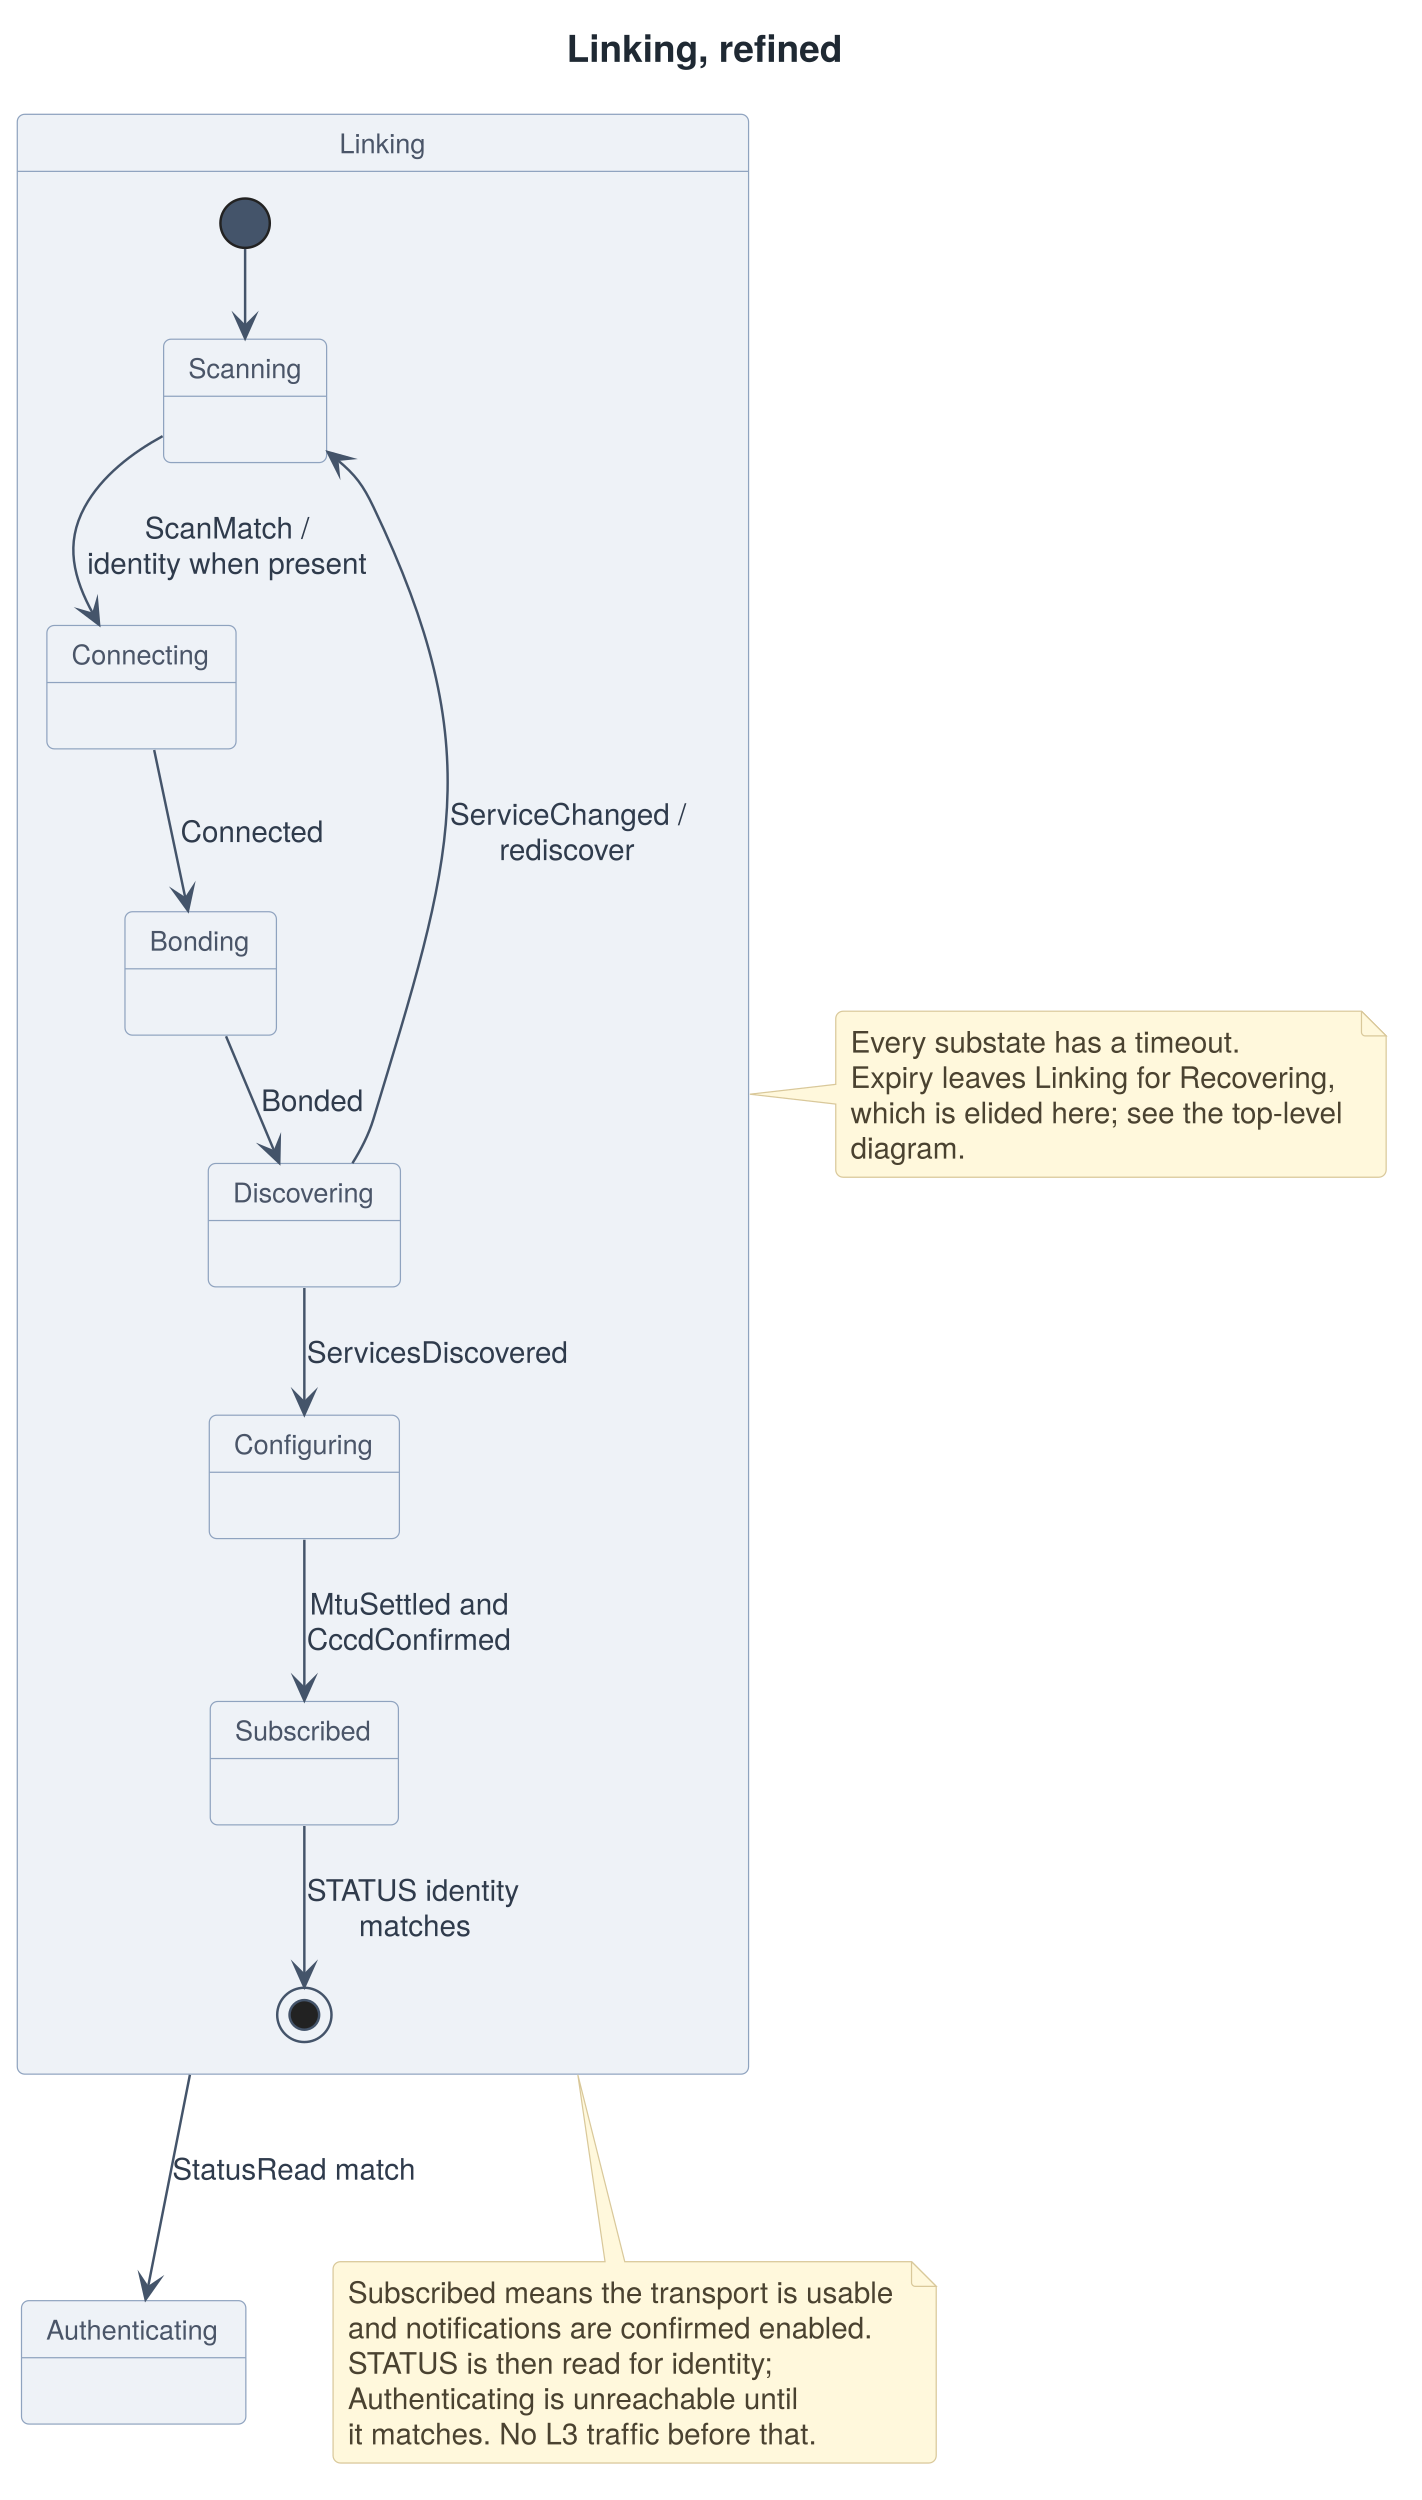
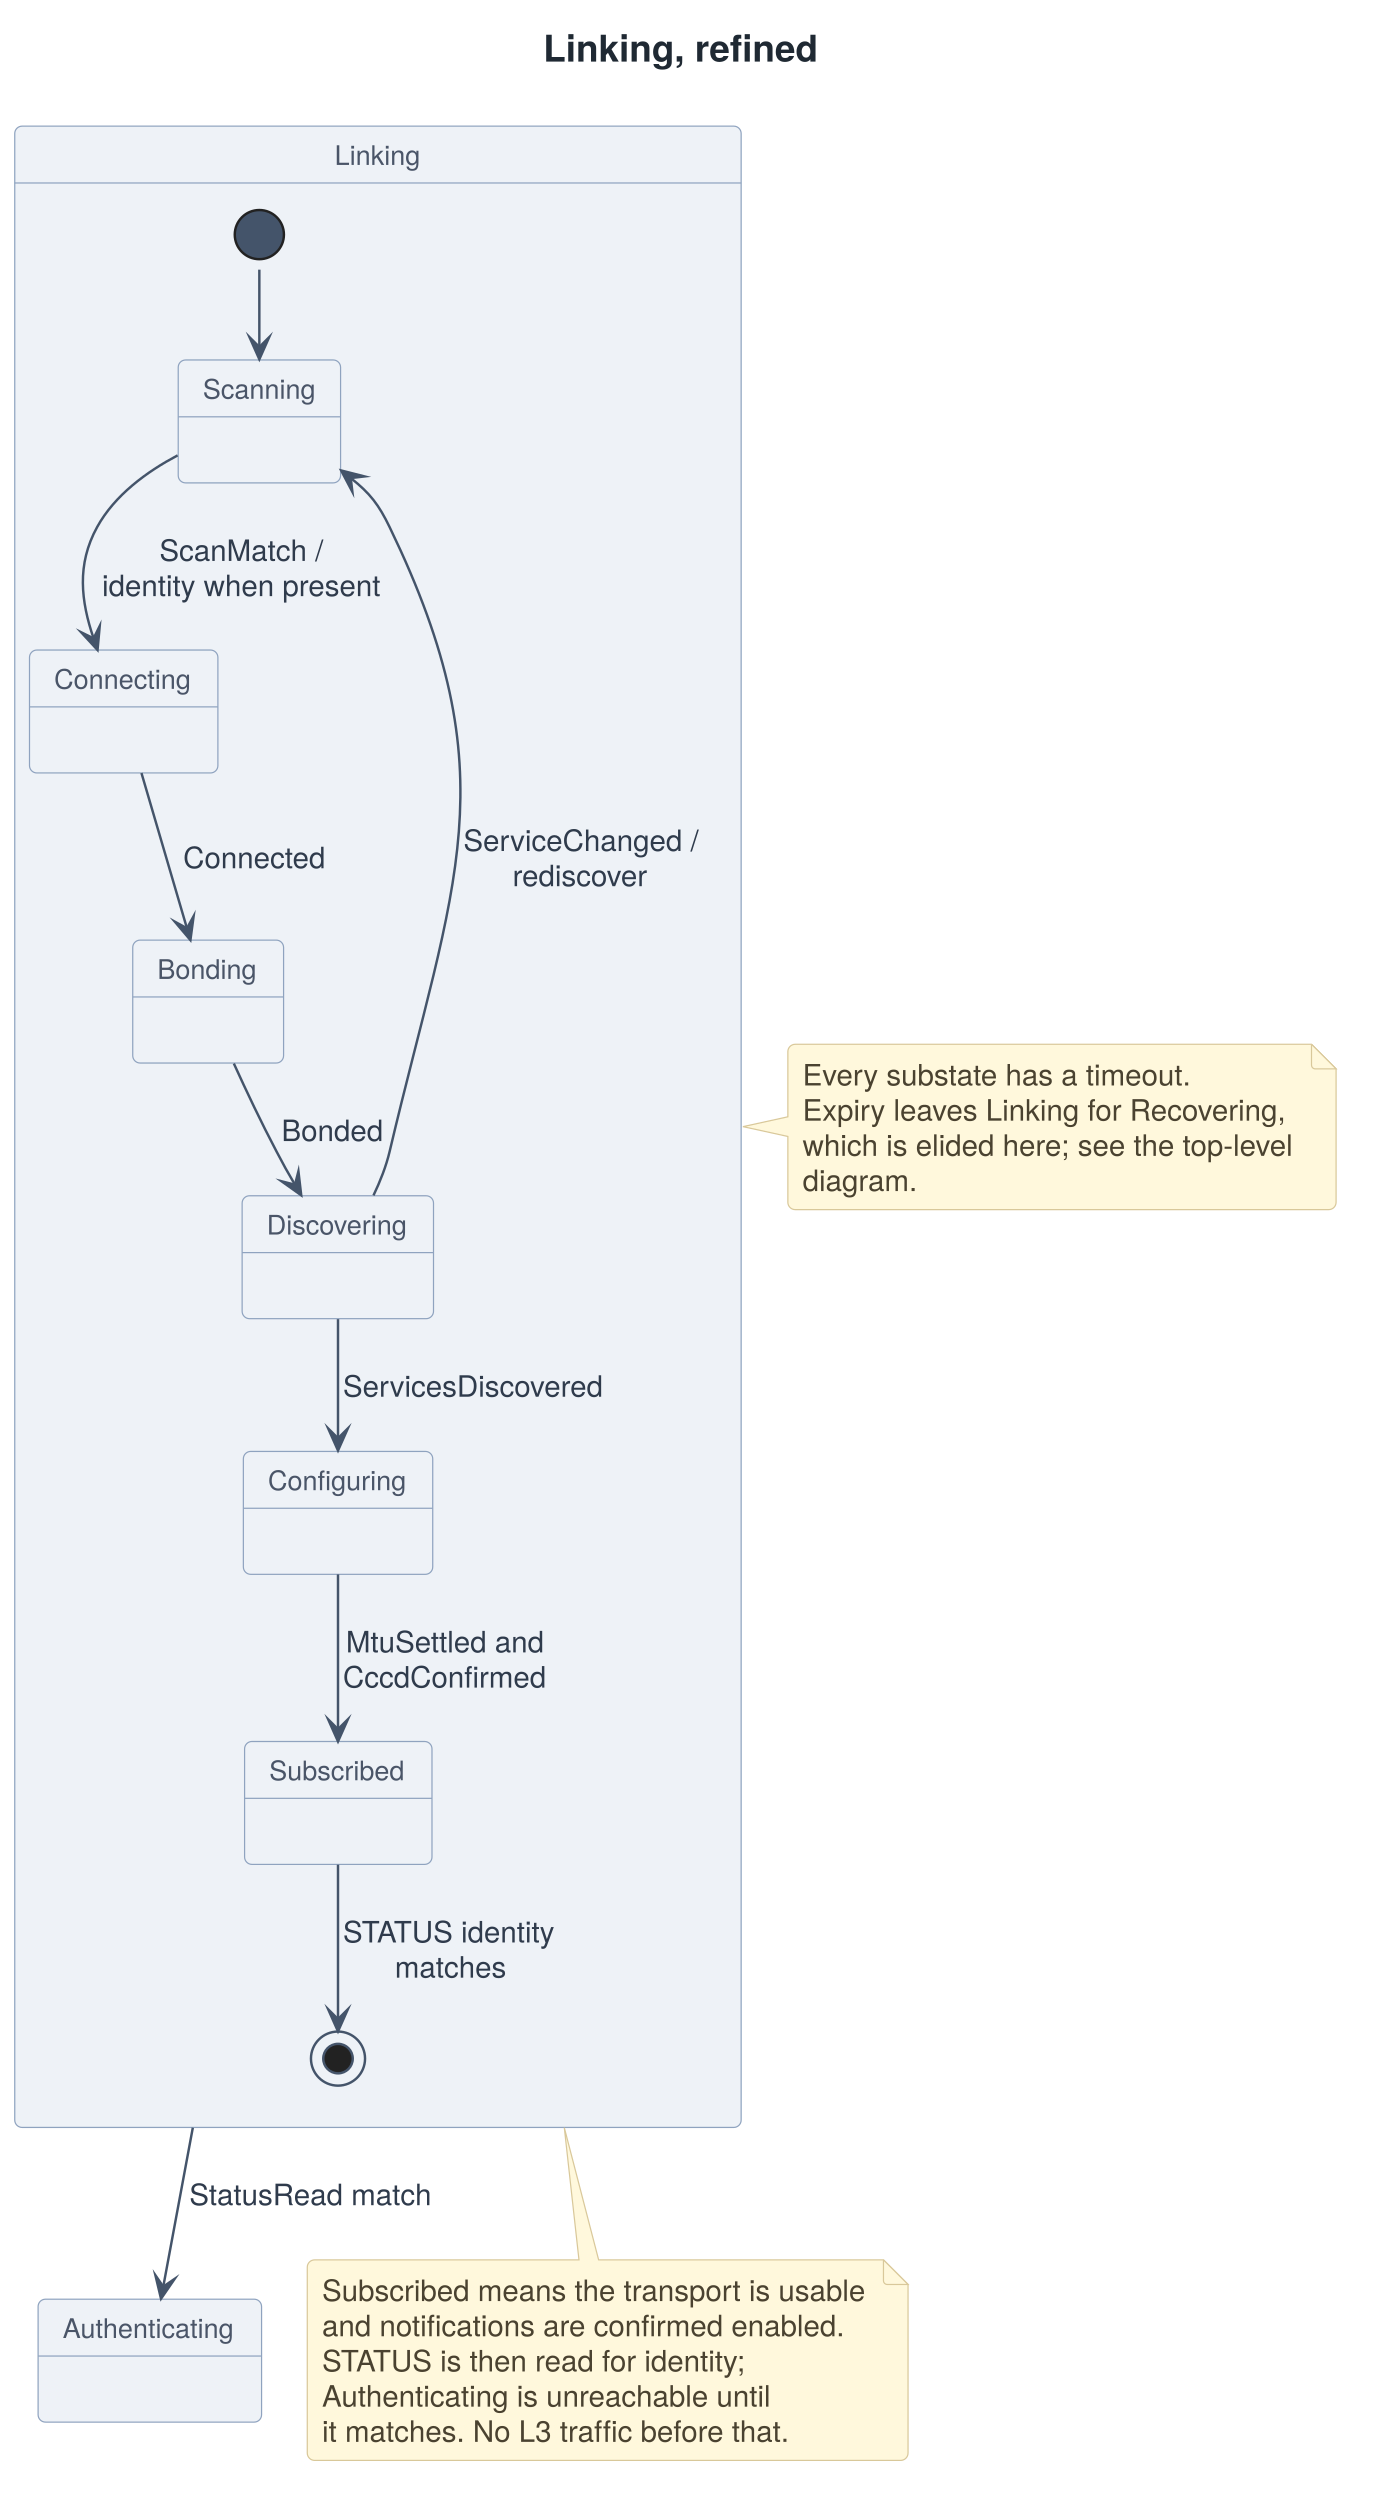
- <svg xmlns="http://www.w3.org/2000/svg" version="1.1" data-diagram-type="STATE" style="width:576px;height:1013px;background:#FFFFFF;" width="576px" height="1013px" viewBox="0 0 576 1013" zoomAndPan="magnify" preserveAspectRatio="none" contentStyleType="text/css">
+ <svg xmlns="http://www.w3.org/2000/svg" version="1.1" data-diagram-type="STATE" style="width:559px;height:1017px;background:#FFFFFF;" width="559px" height="1017px" viewBox="0 0 559 1017" zoomAndPan="magnify" preserveAspectRatio="none" contentStyleType="text/css">
  <defs />
  <g font-family="sans-serif" lengthAdjust="spacing">
    <g class="title" data-source-line="3">
-       <text x="229.575" y="25.06" fill="#1F2933" font-size="15" textLength="110.52" font-weight="700" font-family="'Helvetica Neue'">Linking, refined</text>
+       <text x="220.99" y="25.06" fill="#1F2933" font-size="15" textLength="110.52" font-weight="700" font-family="'Helvetica Neue'">Linking, refined</text>
    </g>
    <g class="entity" data-qualified-name="Linking" id="ent0001" data-source-line="5">
-       <path d="M10,46.315 L300.32,46.315 A3,3 0 0 1 303.32,49.315 L303.32,69.438 L7,69.438 L7,49.315 A3,3 0 0 1 10,46.315" fill="#EEF2F7" />
-       <path d="M7,69.438 L303.32,69.438 L303.32,837.438 A3,3 0 0 1 300.32,840.438 L10,840.438 A3,3 0 0 1 7,837.438 L7,69.438" fill="#EEF2F7" />
-       <rect x="7" y="46.315" width="296.32" height="794.123" fill="none" style="stroke:#8FA3BF;stroke-width:0.5;" rx="3" ry="3" />
-       <line x1="7" y1="69.438" x2="303.32" y2="69.438" style="stroke:#8FA3BF;stroke-width:0.5;" />
-       <text x="137.532" y="62.095" fill="#4A5568" font-size="11" textLength="35.255" font-family="'Helvetica Neue'">Linking</text>
+       <path d="M9,51.315 L298.5,51.315 A3,3 0 0 1 301.5,54.315 L301.5,74.438 L6,74.438 L6,54.315 A3,3 0 0 1 9,51.315" fill="#EEF2F7" />
+       <path d="M6,74.438 L301.5,74.438 L301.5,862.438 A3,3 0 0 1 298.5,865.438 L9,865.438 A3,3 0 0 1 6,862.438 L6,74.438" fill="#EEF2F7" />
+       <rect x="6" y="51.315" width="295.5" height="814.123" fill="none" style="stroke:#8FA3BF;stroke-width:0.5;" rx="3" ry="3" />
+       <line x1="6" y1="74.438" x2="301.5" y2="74.438" style="stroke:#8FA3BF;stroke-width:0.5;" />
+       <text x="136.122" y="67.095" fill="#4A5568" font-size="11" textLength="35.255" font-family="'Helvetica Neue'">Linking</text>
      <g class="start_entity" data-qualified-name="Linking..start.Linking" id="ent0002" data-source-line="6">
-         <ellipse cx="99.32" cy="90.438" rx="10" ry="10" fill="#44546A" style="stroke:#222;stroke-width:1;" />
+         <ellipse cx="105.5" cy="95.438" rx="10" ry="10" fill="#44546A" style="stroke:#222;stroke-width:1;" />
      </g>
      <g class="entity" data-qualified-name="Linking.Scanning" id="ent0003" data-source-line="6">
-         <rect x="66.3" y="137.438" width="66.046" height="50" fill="#EEF2F7" style="stroke:#8FA3BF;stroke-width:0.5;" rx="3" ry="3" />
-         <line x1="66.3" y1="160.561" x2="132.346" y2="160.561" style="stroke:#8FA3BF;stroke-width:0.5;" />
-         <text x="76.3" y="153.218" fill="#4A5568" font-size="11" textLength="46.046" font-family="'Helvetica Neue'">Scanning</text>
+         <rect x="72.5" y="146.438" width="66.046" height="50" fill="#EEF2F7" style="stroke:#8FA3BF;stroke-width:0.5;" rx="3" ry="3" />
+         <line x1="72.5" y1="169.561" x2="138.546" y2="169.561" style="stroke:#8FA3BF;stroke-width:0.5;" />
+         <text x="82.5" y="162.218" fill="#4A5568" font-size="11" textLength="46.046" font-family="'Helvetica Neue'">Scanning</text>
      </g>
      <g class="entity" data-qualified-name="Linking.Connecting" id="ent0005" data-source-line="7">
-         <rect x="19" y="253.438" width="76.639" height="50" fill="#EEF2F7" style="stroke:#8FA3BF;stroke-width:0.5;" rx="3" ry="3" />
-         <line x1="19" y1="276.561" x2="95.639" y2="276.561" style="stroke:#8FA3BF;stroke-width:0.5;" />
-         <text x="29" y="269.218" fill="#4A5568" font-size="11" textLength="56.639" font-family="'Helvetica Neue'">Connecting</text>
+         <rect x="12" y="264.438" width="76.639" height="50" fill="#EEF2F7" style="stroke:#8FA3BF;stroke-width:0.5;" rx="3" ry="3" />
+         <line x1="12" y1="287.561" x2="88.639" y2="287.561" style="stroke:#8FA3BF;stroke-width:0.5;" />
+         <text x="22" y="280.218" fill="#4A5568" font-size="11" textLength="56.639" font-family="'Helvetica Neue'">Connecting</text>
      </g>
      <g class="entity" data-qualified-name="Linking.Bonding" id="ent0007" data-source-line="8">
-         <rect x="50.64" y="369.438" width="61.36" height="50" fill="#EEF2F7" style="stroke:#8FA3BF;stroke-width:0.5;" rx="3" ry="3" />
-         <line x1="50.64" y1="392.561" x2="112" y2="392.561" style="stroke:#8FA3BF;stroke-width:0.5;" />
-         <text x="60.64" y="385.218" fill="#4A5568" font-size="11" textLength="41.36" font-family="'Helvetica Neue'">Bonding</text>
+         <rect x="54" y="382.438" width="61.36" height="50" fill="#EEF2F7" style="stroke:#8FA3BF;stroke-width:0.5;" rx="3" ry="3" />
+         <line x1="54" y1="405.561" x2="115.36" y2="405.561" style="stroke:#8FA3BF;stroke-width:0.5;" />
+         <text x="64" y="398.218" fill="#4A5568" font-size="11" textLength="41.36" font-family="'Helvetica Neue'">Bonding</text>
      </g>
      <g class="entity" data-qualified-name="Linking.Discovering" id="ent0009" data-source-line="9">
-         <rect x="84.4" y="471.438" width="77.849" height="50" fill="#EEF2F7" style="stroke:#8FA3BF;stroke-width:0.5;" rx="3" ry="3" />
-         <line x1="84.4" y1="494.561" x2="162.249" y2="494.561" style="stroke:#8FA3BF;stroke-width:0.5;" />
-         <text x="94.4" y="487.218" fill="#4A5568" font-size="11" textLength="57.849" font-family="'Helvetica Neue'">Discovering</text>
+         <rect x="98.5" y="486.438" width="77.849" height="50" fill="#EEF2F7" style="stroke:#8FA3BF;stroke-width:0.5;" rx="3" ry="3" />
+         <line x1="98.5" y1="509.561" x2="176.349" y2="509.561" style="stroke:#8FA3BF;stroke-width:0.5;" />
+         <text x="108.5" y="502.218" fill="#4A5568" font-size="11" textLength="57.849" font-family="'Helvetica Neue'">Discovering</text>
      </g>
      <g class="entity" data-qualified-name="Linking.Configuring" id="ent0011" data-source-line="10">
-         <rect x="84.8" y="573.438" width="77.035" height="50" fill="#EEF2F7" style="stroke:#8FA3BF;stroke-width:0.5;" rx="3" ry="3" />
-         <line x1="84.8" y1="596.561" x2="161.835" y2="596.561" style="stroke:#8FA3BF;stroke-width:0.5;" />
-         <text x="94.8" y="589.218" fill="#4A5568" font-size="11" textLength="57.035" font-family="'Helvetica Neue'">Configuring</text>
+         <rect x="99" y="590.438" width="77.035" height="50" fill="#EEF2F7" style="stroke:#8FA3BF;stroke-width:0.5;" rx="3" ry="3" />
+         <line x1="99" y1="613.561" x2="176.035" y2="613.561" style="stroke:#8FA3BF;stroke-width:0.5;" />
+         <text x="109" y="606.218" fill="#4A5568" font-size="11" textLength="57.035" font-family="'Helvetica Neue'">Configuring</text>
      </g>
      <g class="entity" data-qualified-name="Linking.Subscribed" id="ent0013" data-source-line="11">
-         <rect x="85.2" y="689.438" width="76.232" height="50" fill="#EEF2F7" style="stroke:#8FA3BF;stroke-width:0.5;" rx="3" ry="3" />
-         <line x1="85.2" y1="712.561" x2="161.432" y2="712.561" style="stroke:#8FA3BF;stroke-width:0.5;" />
-         <text x="95.2" y="705.218" fill="#4A5568" font-size="11" textLength="56.232" font-family="'Helvetica Neue'">Subscribed</text>
+         <rect x="99.5" y="708.438" width="76.232" height="50" fill="#EEF2F7" style="stroke:#8FA3BF;stroke-width:0.5;" rx="3" ry="3" />
+         <line x1="99.5" y1="731.561" x2="175.732" y2="731.561" style="stroke:#8FA3BF;stroke-width:0.5;" />
+         <text x="109.5" y="724.218" fill="#4A5568" font-size="11" textLength="56.232" font-family="'Helvetica Neue'">Subscribed</text>
      </g>
      <g class="end_entity" data-qualified-name="Linking..end.Linking" id="ent0016" data-source-line="13">
-         <ellipse cx="123.32" cy="816.438" rx="11" ry="11" fill="none" style="stroke:#44546A;stroke-width:1;" />
-         <ellipse cx="123.32" cy="816.438" rx="6" ry="6" fill="#222" style="stroke:#44546A;stroke-width:1;" />
+         <ellipse cx="137.5" cy="837.438" rx="11" ry="11" fill="none" style="stroke:#44546A;stroke-width:1;" />
+         <ellipse cx="137.5" cy="837.438" rx="6" ry="6" fill="#222" style="stroke:#44546A;stroke-width:1;" />
      </g>
-       <g class="link" data-entity-1="ent0002" data-entity-2="ent0003" id="lnk4" data-source-line="6" data-link-type="dependency">
-         <path d="M99.32,100.878 C99.32,110.138 99.32,119.628 99.32,132.118" style="stroke:#44546A;stroke-width:1;" fill="none" id="*start*Linking-to-Scanning" />
-         <polygon points="99.32,137.118,103.32,128.118,99.32,132.118,95.32,128.118,99.32,137.118" fill="#44546A" style="stroke:#44546A;stroke-width:1;stroke-linejoin:miter;stroke-miterlimit:10;" />
+       <g class="link" data-entity-1="ent0002" data-entity-2="ent0003" id="lnk4" data-link-type="dependency">
+         <polygon points="105.5,146.162,109.5,137.162,105.5,141.162,101.5,137.162,105.5,146.162" fill="#44546A" style="stroke:#44546A;stroke-width:1;stroke-linejoin:miter;stroke-miterlimit:10;" />
+         <path d="M105.5,109.688 C105.5,119.417 105.5,128.822 105.5,141.162" style="stroke:#44546A;stroke-width:1;" fill="none" />
      </g>
-       <g class="link" data-entity-1="ent0003" data-entity-2="ent0005" id="lnk6" data-source-line="7" data-link-type="dependency">
-         <path d="M65.88,176.728 C53.68,183.408 41.19,192.808 34.32,205.438 C26.16,220.418 29.807,234.379 37.747,248.789" style="stroke:#44546A;stroke-width:1;" fill="none" id="Scanning-to-Connecting" />
-         <polygon points="40.16,253.168,39.32,243.355,37.747,248.789,32.313,247.216,40.16,253.168" fill="#44546A" style="stroke:#44546A;stroke-width:1;stroke-linejoin:miter;stroke-miterlimit:10;" />
-         <text x="58.654" y="218.198" fill="#2F3B4C" font-size="12" textLength="68.46" font-family="'Helvetica Neue'">ScanMatch /</text>
-         <text x="35.32" y="232.514" fill="#2F3B4C" font-size="12" textLength="115.128" font-family="'Helvetica Neue'">identity when present</text>
+       <g class="link" data-entity-1="ent0003" data-entity-2="ent0005" id="lnk6" data-link-type="dependency">
+         <polygon points="39.68,264.433,40.577,254.625,38.074,259.698,33.001,257.195,39.68,264.433" fill="#44546A" style="stroke:#44546A;stroke-width:1;stroke-linejoin:miter;stroke-miterlimit:10;" />
+         <path d="M72.253,185.243 C59.646,191.92 46.624,201.461 39.5,214.438 C31.125,229.695 32.925,244.52 38.074,259.698" style="stroke:#44546A;stroke-width:1;" fill="none" />
+         <text x="64.834" y="228.198" fill="#2F3B4C" font-size="12" textLength="68.46" font-family="'Helvetica Neue'">ScanMatch /</text>
+         <text x="41.5" y="242.514" fill="#2F3B4C" font-size="12" textLength="115.128" font-family="'Helvetica Neue'">identity when present</text>
      </g>
-       <g class="link" data-entity-1="ent0005" data-entity-2="ent0007" id="lnk8" data-source-line="8" data-link-type="dependency">
-         <path d="M62.47,303.898 C66.52,323.128 71.099,344.905 75.149,364.125" style="stroke:#44546A;stroke-width:1;" fill="none" id="Connecting-to-Bonding" />
-         <polygon points="76.18,369.018,78.238,359.387,75.149,364.125,70.41,361.036,76.18,369.018" fill="#44546A" style="stroke:#44546A;stroke-width:1;stroke-linejoin:miter;stroke-miterlimit:10;" />
-         <text x="73.17" y="341.198" fill="#2F3B4C" font-size="12" textLength="59.124" font-family="'Helvetica Neue'">Connected</text>
+       <g class="link" data-entity-1="ent0005" data-entity-2="ent0007" id="lnk8" data-link-type="dependency">
+         <polygon points="77.464,382.434,78.771,372.672,76.058,377.635,71.094,374.922,77.464,382.434" fill="#44546A" style="stroke:#44546A;stroke-width:1;stroke-linejoin:miter;stroke-miterlimit:10;" />
+         <path d="M57.545,314.473 C63.38,334.382 70.225,357.735 76.058,377.635" style="stroke:#44546A;stroke-width:1;" fill="none" />
+         <text x="74.5" y="353.198" fill="#2F3B4C" font-size="12" textLength="59.124" font-family="'Helvetica Neue'">Connected</text>
      </g>
-       <g class="link" data-entity-1="ent0007" data-entity-2="ent0009" id="lnk10" data-source-line="9" data-link-type="dependency">
-         <path d="M91.59,419.898 C98.15,435.508 104.673,451.059 111.213,466.619" style="stroke:#44546A;stroke-width:1;" fill="none" id="Bonding-to-Discovering" />
-         <polygon points="113.15,471.228,113.35,461.381,111.213,466.619,105.975,464.481,113.15,471.228" fill="#44546A" style="stroke:#44546A;stroke-width:1;stroke-linejoin:miter;stroke-miterlimit:10;" />
-         <text x="105.83" y="450.198" fill="#2F3B4C" font-size="12" textLength="42.456" font-family="'Helvetica Neue'">Bonded</text>
+       <g class="link" data-entity-1="ent0007" data-entity-2="ent0009" id="lnk10" data-link-type="dependency">
+         <polygon points="122.539,486.244,121.402,476.461,119.994,481.94,114.515,480.532,122.539,486.244" fill="#44546A" style="stroke:#44546A;stroke-width:1;stroke-linejoin:miter;stroke-miterlimit:10;" />
+         <path d="M95.13,432.649 C100.147,443.691 106.37,456.856 112.5,468.438 C115.596,474.288 116.582,476.168 119.994,481.94" style="stroke:#44546A;stroke-width:1;" fill="none" />
+         <text x="114.5" y="464.198" fill="#2F3B4C" font-size="12" textLength="42.456" font-family="'Helvetica Neue'">Bonded</text>
      </g>
-       <g class="link" data-entity-1="ent0009" data-entity-2="ent0011" id="lnk12" data-source-line="10" data-link-type="dependency">
-         <path d="M123.32,521.898 C123.32,537.508 123.32,552.668 123.32,568.228" style="stroke:#44546A;stroke-width:1;" fill="none" id="Discovering-to-Configuring" />
-         <polygon points="123.32,573.228,127.32,564.228,123.32,568.228,119.32,564.228,123.32,573.228" fill="#44546A" style="stroke:#44546A;stroke-width:1;stroke-linejoin:miter;stroke-miterlimit:10;" />
-         <text x="124.32" y="552.198" fill="#2F3B4C" font-size="12" textLength="106.212" font-family="'Helvetica Neue'">ServicesDiscovered</text>
+       <g class="link" data-entity-1="ent0009" data-entity-2="ent0011" id="lnk12" data-link-type="dependency">
+         <polygon points="137.5,590.085,141.5,581.085,137.5,585.085,133.5,581.085,137.5,590.085" fill="#44546A" style="stroke:#44546A;stroke-width:1;stroke-linejoin:miter;stroke-miterlimit:10;" />
+         <path d="M137.5,536.611 C137.5,552.752 137.5,568.907 137.5,585.085" style="stroke:#44546A;stroke-width:1;" fill="none" />
+         <text x="139.5" y="568.198" fill="#2F3B4C" font-size="12" textLength="106.212" font-family="'Helvetica Neue'">ServicesDiscovered</text>
      </g>
-       <g class="link" data-entity-1="ent0011" data-entity-2="ent0013" id="lnk14" data-source-line="11" data-link-type="dependency">
-         <path d="M123.32,623.898 C123.32,643.128 123.32,664.798 123.32,684.018" style="stroke:#44546A;stroke-width:1;" fill="none" id="Configuring-to-Subscribed" />
-         <polygon points="123.32,689.018,127.32,680.018,123.32,684.018,119.32,680.018,123.32,689.018" fill="#44546A" style="stroke:#44546A;stroke-width:1;stroke-linejoin:miter;stroke-miterlimit:10;" />
-         <text x="125.532" y="654.198" fill="#2F3B4C" font-size="12" textLength="82.476" font-family="'Helvetica Neue'">MtuSettled and</text>
-         <text x="124.32" y="668.514" fill="#2F3B4C" font-size="12" textLength="84.9" font-family="'Helvetica Neue'">CccdConfirmed</text>
+       <g class="link" data-entity-1="ent0011" data-entity-2="ent0013" id="lnk14" data-link-type="dependency">
+         <polygon points="137.5,708.434,141.5,699.434,137.5,703.434,133.5,699.434,137.5,708.434" fill="#44546A" style="stroke:#44546A;stroke-width:1;stroke-linejoin:miter;stroke-miterlimit:10;" />
+         <path d="M137.5,640.473 C137.5,660.382 137.5,683.534 137.5,703.434" style="stroke:#44546A;stroke-width:1;" fill="none" />
+         <text x="140.712" y="672.198" fill="#2F3B4C" font-size="12" textLength="82.476" font-family="'Helvetica Neue'">MtuSettled and</text>
+         <text x="139.5" y="686.514" fill="#2F3B4C" font-size="12" textLength="84.9" font-family="'Helvetica Neue'">CccdConfirmed</text>
      </g>
-       <g class="link" data-entity-1="ent0009" data-entity-2="ent0003" id="lnk15" data-source-line="12" data-link-type="dependency">
-         <path d="M142.8,471.348 C146.31,465.768 149.44,459.648 151.32,453.438 C183.26,347.948 198.83,304.898 151.32,205.438 C147.17,196.748 144.103,192.452 136.643,186.322" style="stroke:#44546A;stroke-width:1;" fill="none" id="Discovering-to-Scanning" />
-         <polygon points="132.78,183.148,137.194,191.952,136.643,186.322,142.273,185.771,132.78,183.148" fill="#44546A" style="stroke:#44546A;stroke-width:1;stroke-linejoin:miter;stroke-miterlimit:10;" />
-         <text x="182.32" y="334.198" fill="#2F3B4C" font-size="12" textLength="96" font-family="'Helvetica Neue'">ServiceChanged /</text>
-         <text x="202.324" y="348.514" fill="#2F3B4C" font-size="12" textLength="55.992" font-family="'Helvetica Neue'">rediscover</text>
+       <g class="link" data-entity-1="ent0009" data-entity-2="ent0003" id="lnk15" data-link-type="dependency">
+         <polygon points="138.761,191.377,143.35,200.092,142.687,194.474,148.304,193.811,138.761,191.377" fill="#44546A" style="stroke:#44546A;stroke-width:1;stroke-linejoin:miter;stroke-miterlimit:10;" />
+         <path d="M151.935,486.289 C154.647,480.619 157.077,474.468 158.5,468.438 C184.437,358.569 207.637,316.072 158.5,214.438 C154.105,205.348 150.608,200.722 142.687,194.474" style="stroke:#44546A;stroke-width:1;" fill="none" />
+         <text x="188.5" y="346.198" fill="#2F3B4C" font-size="12" textLength="96" font-family="'Helvetica Neue'">ServiceChanged /</text>
+         <text x="208.504" y="360.514" fill="#2F3B4C" font-size="12" textLength="55.992" font-family="'Helvetica Neue'">rediscover</text>
      </g>
-       <g class="link" data-entity-1="ent0013" data-entity-2="ent0016" id="lnk17" data-source-line="13" data-link-type="dependency">
-         <path d="M123.32,739.898 C123.32,760.828 123.32,784.928 123.32,800.178" style="stroke:#44546A;stroke-width:1;" fill="none" id="Subscribed-to-*end*Linking" />
-         <polygon points="123.32,805.178,127.32,796.178,123.32,800.178,119.32,796.178,123.32,805.178" fill="#44546A" style="stroke:#44546A;stroke-width:1;stroke-linejoin:miter;stroke-miterlimit:10;" />
-         <text x="124.32" y="770.198" fill="#2F3B4C" font-size="12" textLength="88.224" font-family="'Helvetica Neue'">STATUS identity</text>
-         <text x="145.422" y="784.514" fill="#2F3B4C" font-size="12" textLength="46.02" font-family="'Helvetica Neue'">matches</text>
+       <g class="link" data-entity-1="ent0013" data-entity-2="ent0016" id="lnk17" data-link-type="dependency">
+         <polygon points="137.5,826.375,141.5,817.375,137.5,821.375,133.5,817.375,137.5,826.375" fill="#44546A" style="stroke:#44546A;stroke-width:1;stroke-linejoin:miter;stroke-miterlimit:10;" />
+         <path d="M137.5,758.587 C137.5,779.993 137.5,805.279 137.5,821.375" style="stroke:#44546A;stroke-width:1;" fill="none" />
+         <text x="139.5" y="790.198" fill="#2F3B4C" font-size="12" textLength="88.224" font-family="'Helvetica Neue'">STATUS identity</text>
+         <text x="160.602" y="804.514" fill="#2F3B4C" font-size="12" textLength="46.02" font-family="'Helvetica Neue'">matches</text>
      </g>
    </g>
    <g class="entity" data-qualified-name="Authenticating" id="ent0018" data-source-line="16">
-       <rect x="8.71" y="932.225" width="90.906" height="50" fill="#EEF2F7" style="stroke:#8FA3BF;stroke-width:0.5;" rx="3" ry="3" />
-       <line x1="8.71" y1="955.348" x2="99.616" y2="955.348" style="stroke:#8FA3BF;stroke-width:0.5;" />
-       <text x="18.71" y="948.005" fill="#4A5568" font-size="11" textLength="70.906" font-family="'Helvetica Neue'">Authenticating</text>
+       <rect x="15.5" y="935.315" width="90.906" height="50" fill="#EEF2F7" style="stroke:#8FA3BF;stroke-width:0.5;" rx="3" ry="3" />
+       <line x1="15.5" y1="958.438" x2="106.406" y2="958.438" style="stroke:#8FA3BF;stroke-width:0.5;" />
+       <text x="25.5" y="951.095" fill="#4A5568" font-size="11" textLength="70.906" font-family="'Helvetica Neue'">Authenticating</text>
    </g>
    <g class="entity" data-qualified-name="GMN20" id="ent0021" data-source-line="19">
-       <path d="M338.65,412.745 L338.65,439.375 L303.81,443.375 L338.65,447.375 L338.65,474.009 A3,3 0 0 0 341.65,477.009 L558.67,477.009 A3,3 0 0 0 561.67,474.009 L561.67,419.745 L551.67,409.745 L341.65,409.745 A3,3 0 0 0 338.65,412.745" style="stroke:#D9C89A;stroke-width:0.5;" fill="#FFF8DC" />
-       <path d="M551.67,409.745 L551.67,418.245 A1.5,1.5 0 0 0 553.17,419.745 L561.67,419.745 L551.67,409.745" style="stroke:#D9C89A;stroke-width:0.5;" fill="#FFF8DC" />
-       <text x="344.65" y="426.505" fill="#4A4230" font-size="12" textLength="158.712" font-family="'Helvetica Neue'">Every substate has a timeout.</text>
-       <text x="344.65" y="440.821" fill="#4A4230" font-size="12" textLength="197.556" font-family="'Helvetica Neue'">Expiry leaves Linking for Recovering,</text>
-       <text x="344.65" y="455.137" fill="#4A4230" font-size="12" textLength="202.02" font-family="'Helvetica Neue'">which is elided here; see the top-level</text>
-       <text x="344.65" y="469.453" fill="#4A4230" font-size="12" textLength="47.124" font-family="'Helvetica Neue'">diagram.</text>
+       <path d="M320.5,427.815 L320.5,454.315 L302.23,458.315 L320.5,462.315 L320.5,489.079 A3,3 0 0 0 323.5,492.079 L540.52,492.079 A3,3 0 0 0 543.52,489.079 L543.52,434.815 L533.52,424.815 L323.5,424.815 A3,3 0 0 0 320.5,427.815" style="stroke:#D9C89A;stroke-width:0.5;" fill="#FFF8DC" />
+       <path d="M533.52,424.815 L533.52,433.315 A1.5,1.5 0 0 0 535.02,434.815 L543.52,434.815 L533.52,424.815" style="stroke:#D9C89A;stroke-width:0.5;" fill="#FFF8DC" />
+       <text x="326.5" y="441.575" fill="#4A4230" font-size="12" textLength="158.712" font-family="'Helvetica Neue'">Every substate has a timeout.</text>
+       <text x="326.5" y="455.891" fill="#4A4230" font-size="12" textLength="197.556" font-family="'Helvetica Neue'">Expiry leaves Linking for Recovering,</text>
+       <text x="326.5" y="470.207" fill="#4A4230" font-size="12" textLength="202.02" font-family="'Helvetica Neue'">which is elided here; see the top-level</text>
+       <text x="326.5" y="484.523" fill="#4A4230" font-size="12" textLength="47.124" font-family="'Helvetica Neue'">diagram.</text>
    </g>
    <g class="entity" data-qualified-name="GMN23" id="ent0024" data-source-line="26">
-       <path d="M134.96,919.435 L134.96,995.015 A3,3 0 0 0 137.96,998.015 L376.352,998.015 A3,3 0 0 0 379.352,995.015 L379.352,926.435 L369.352,916.435 L253.16,916.435 L234.14,840.715 L245.16,916.435 L137.96,916.435 A3,3 0 0 0 134.96,919.435" style="stroke:#D9C89A;stroke-width:0.5;" fill="#FFF8DC" />
-       <path d="M369.352,916.435 L369.352,924.935 A1.5,1.5 0 0 0 370.852,926.435 L379.352,926.435 L369.352,916.435" style="stroke:#D9C89A;stroke-width:0.5;" fill="#FFF8DC" />
-       <text x="140.96" y="933.195" fill="#4A4230" font-size="12" textLength="223.392" font-family="'Helvetica Neue'">Subscribed means the transport is usable</text>
-       <text x="140.96" y="947.511" fill="#4A4230" font-size="12" textLength="215.82" font-family="'Helvetica Neue'">and notifications are confirmed enabled.</text>
-       <text x="140.96" y="961.827" fill="#4A4230" font-size="12" textLength="175.572" font-family="'Helvetica Neue'">STATUS is then read for identity;</text>
-       <text x="140.96" y="976.143" fill="#4A4230" font-size="12" textLength="184.488" font-family="'Helvetica Neue'">Authenticating is unreachable until</text>
-       <text x="140.96" y="990.459" fill="#4A4230" font-size="12" textLength="193.596" font-family="'Helvetica Neue'">it matches. No L3 traffic before that.</text>
+       <path d="M125,922.315 L125,997.895 A3,3 0 0 0 128,1000.895 L366.392,1000.895 A3,3 0 0 0 369.392,997.895 L369.392,929.315 L359.392,919.315 L243.524,919.315 L229.562,865.562 L235.524,919.315 L128,919.315 A3,3 0 0 0 125,922.315" style="stroke:#D9C89A;stroke-width:0.5;" fill="#FFF8DC" />
+       <path d="M359.392,919.315 L359.392,927.815 A1.5,1.5 0 0 0 360.892,929.315 L369.392,929.315 L359.392,919.315" style="stroke:#D9C89A;stroke-width:0.5;" fill="#FFF8DC" />
+       <text x="131" y="936.075" fill="#4A4230" font-size="12" textLength="223.392" font-family="'Helvetica Neue'">Subscribed means the transport is usable</text>
+       <text x="131" y="950.391" fill="#4A4230" font-size="12" textLength="215.82" font-family="'Helvetica Neue'">and notifications are confirmed enabled.</text>
+       <text x="131" y="964.707" fill="#4A4230" font-size="12" textLength="175.572" font-family="'Helvetica Neue'">STATUS is then read for identity;</text>
+       <text x="131" y="979.023" fill="#4A4230" font-size="12" textLength="184.488" font-family="'Helvetica Neue'">Authenticating is unreachable until</text>
+       <text x="131" y="993.339" fill="#4A4230" font-size="12" textLength="193.596" font-family="'Helvetica Neue'">it matches. No L3 traffic before that.</text>
    </g>
-     <g class="link" data-entity-1="ent0001" data-entity-2="ent0018" id="lnk19" data-source-line="16" data-link-type="dependency">
-       <path d="M76.95,840.715 C69.4,878.965 64.016,906.249 59.956,926.859" style="stroke:#44546A;stroke-width:1;" fill="none" id="Linking-to-Authenticating" />
-       <polygon points="58.99,931.765,64.654,923.708,59.956,926.859,56.805,922.162,58.99,931.765" fill="#44546A" style="stroke:#44546A;stroke-width:1;stroke-linejoin:miter;stroke-miterlimit:10;" />
-       <text x="69.82" y="883.195" fill="#2F3B4C" font-size="12" textLength="99.588" font-family="'Helvetica Neue'">StatusRead match</text>
+     <g class="link" data-entity-1="ent0001" data-entity-2="ent0018" id="lnk19" data-link-type="dependency">
+       <polygon points="65.499,935.127,71.077,927.01,66.413,930.211,63.212,925.547,65.499,935.127" fill="#44546A" style="stroke:#44546A;stroke-width:1;stroke-linejoin:miter;stroke-miterlimit:10;" />
+       <path d="M78.438,865.562 C73.082,894.359 69.499,913.623 66.413,930.211" style="stroke:#44546A;stroke-width:1;" fill="none" />
+       <text x="77" y="897.075" fill="#2F3B4C" font-size="12" textLength="99.588" font-family="'Helvetica Neue'">StatusRead match</text>
    </g>
  </g>
</svg>
